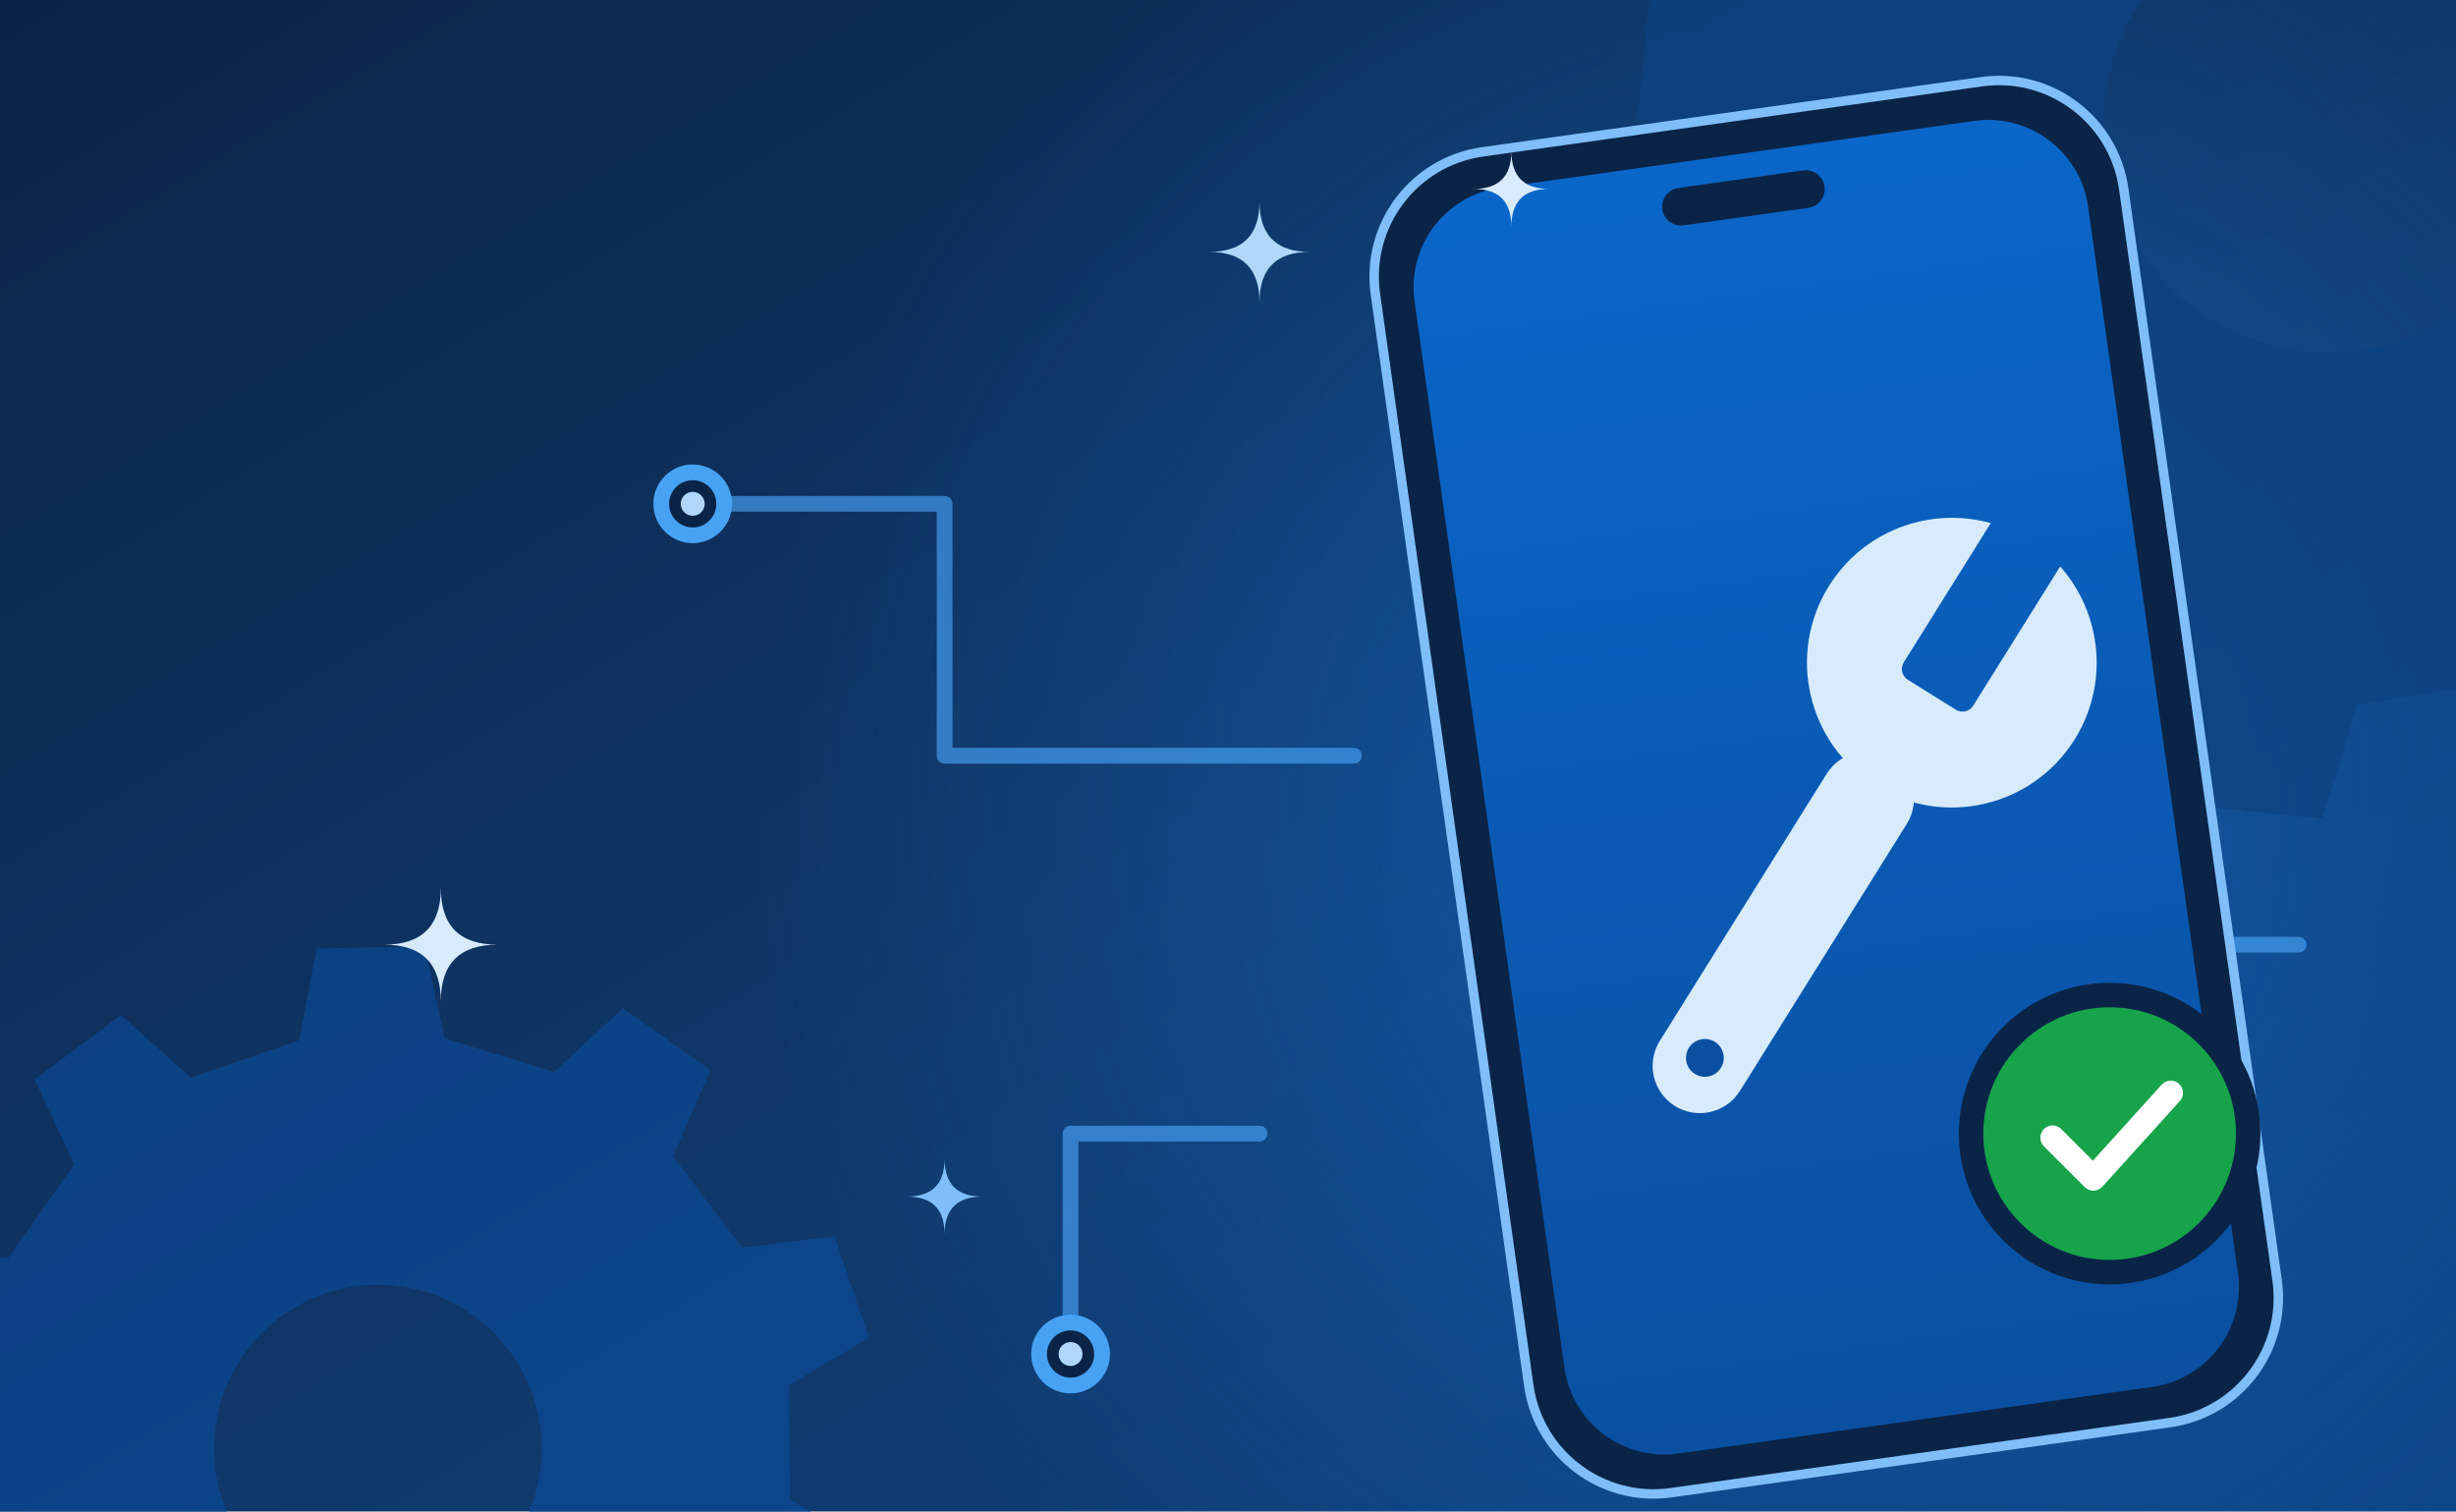
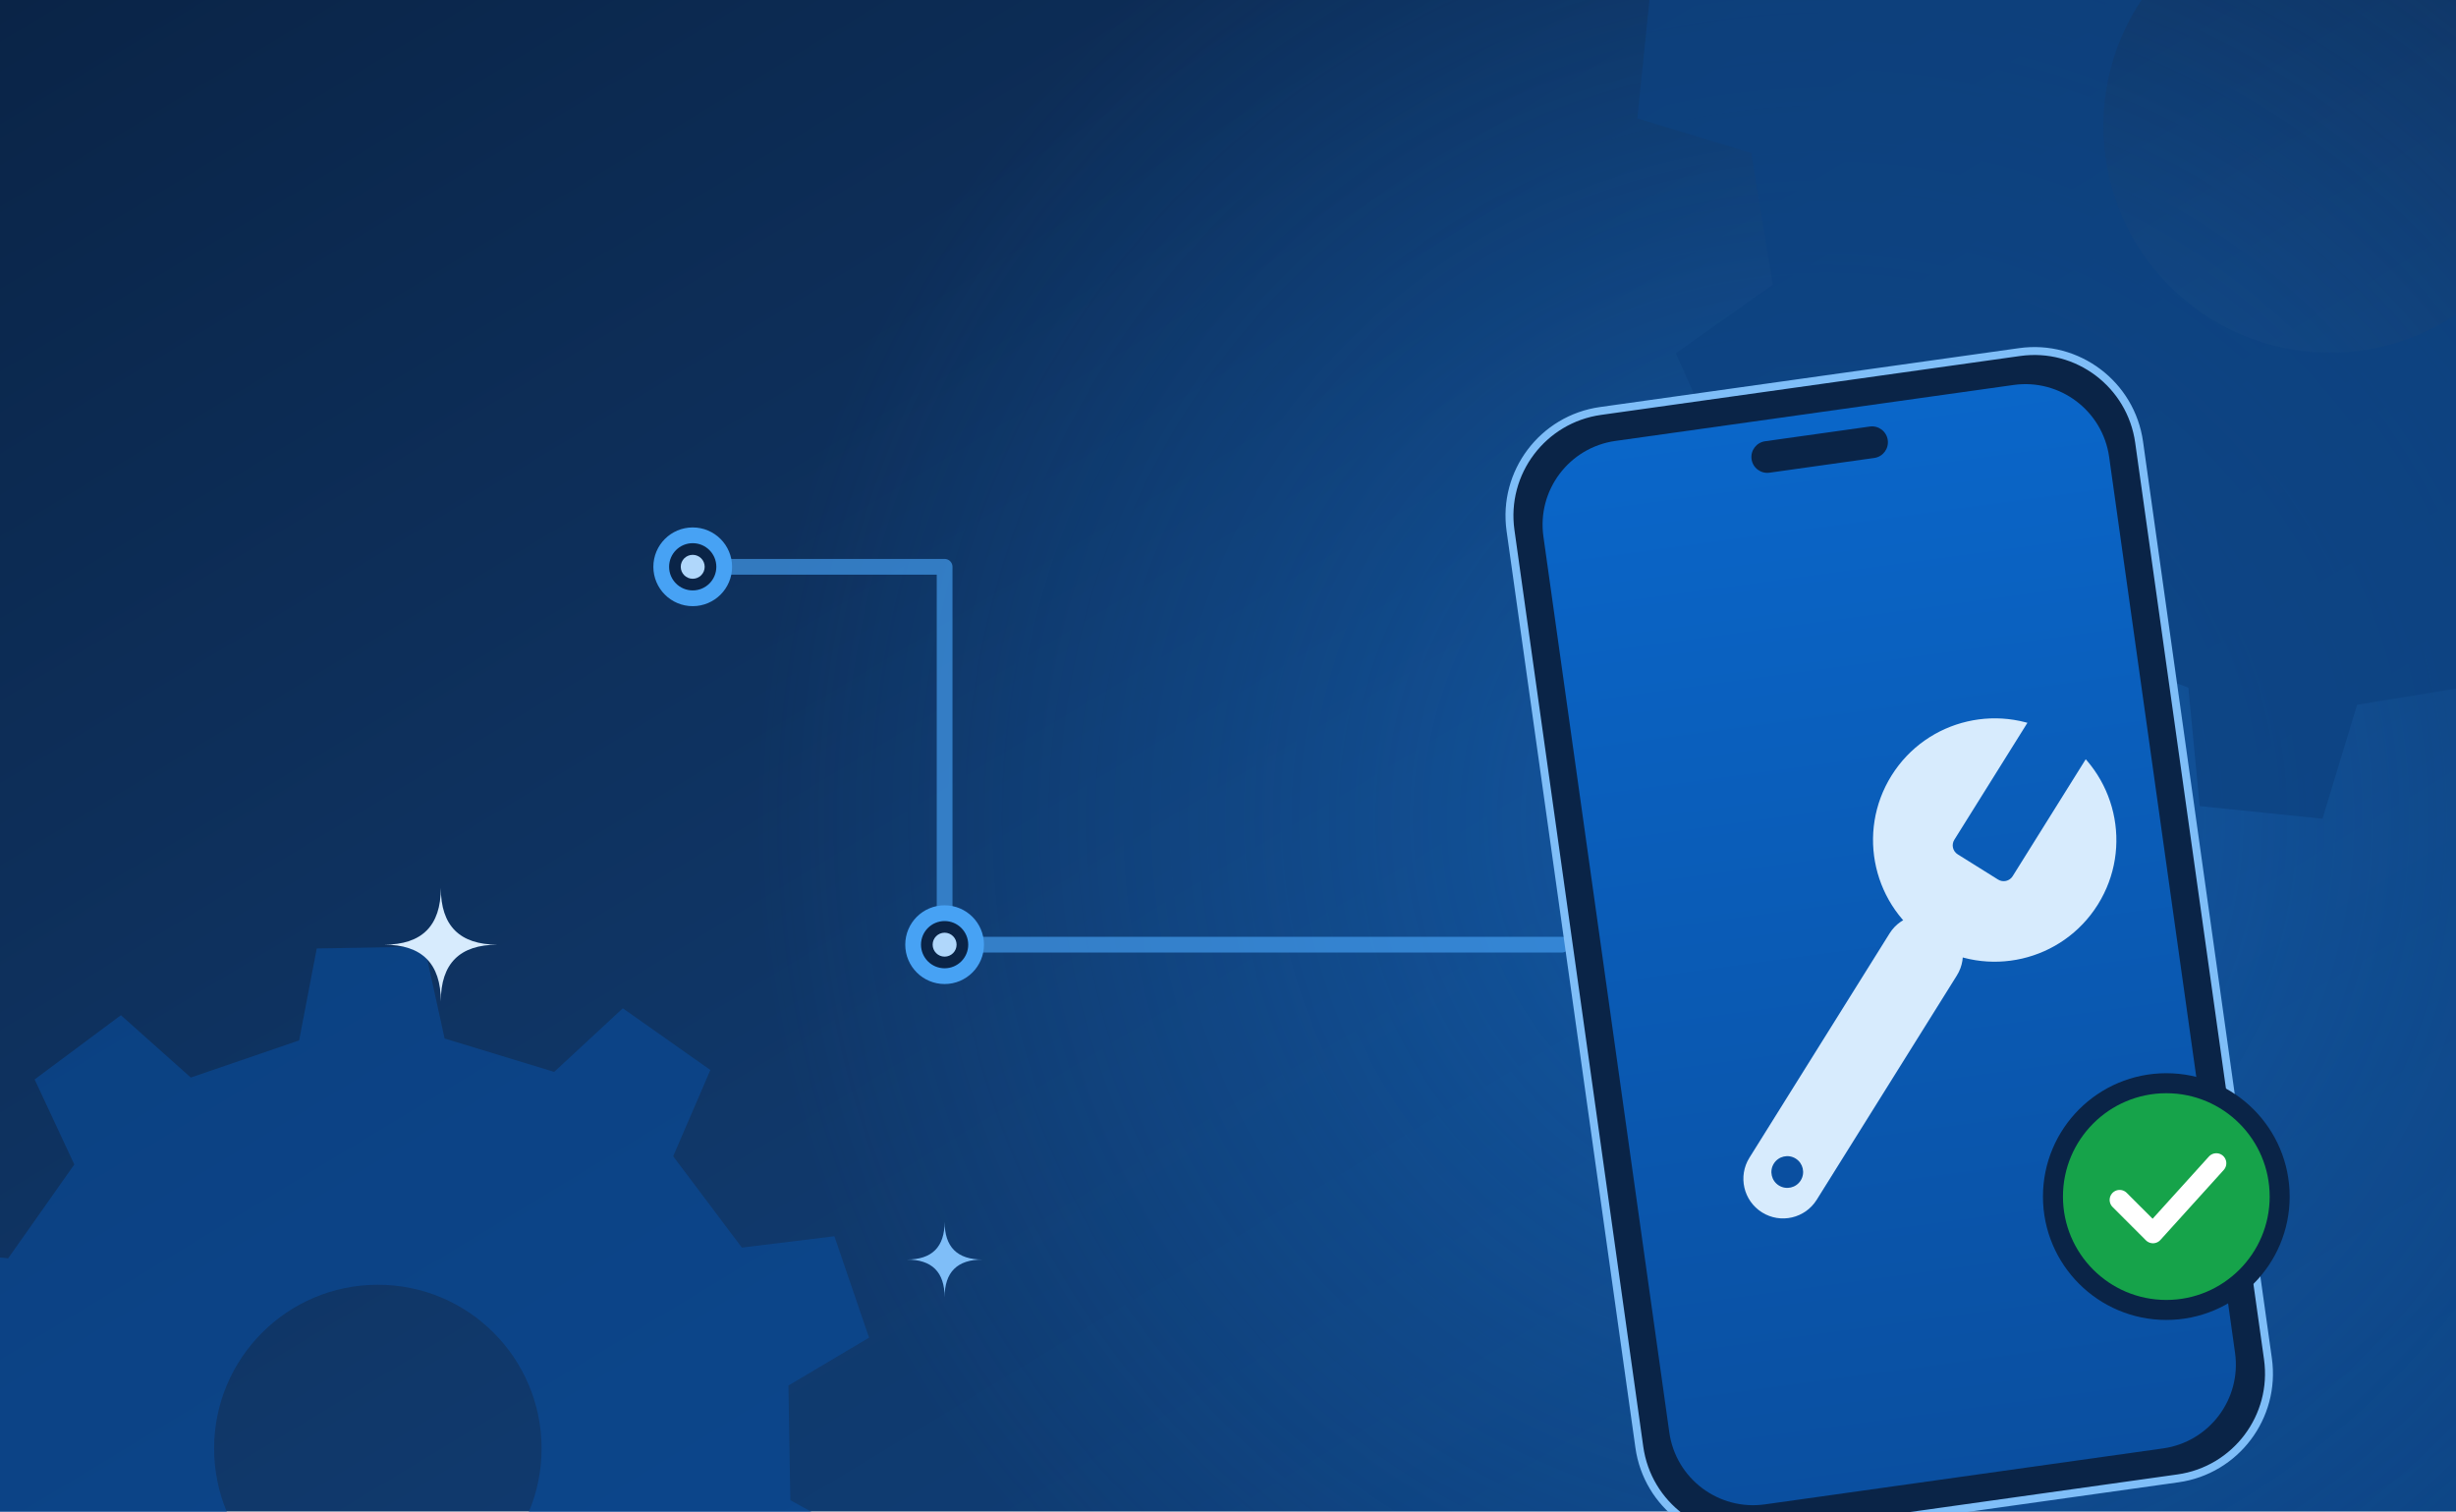
<svg xmlns="http://www.w3.org/2000/svg" width="390" height="240" viewBox="0 0 390 240" fill="none" role="img" aria-label="Ilustrasi Sparein: ponsel diperbaiki dengan kunci inggris">
  <defs>
    <linearGradient id="bg" x1="0" y1="0" x2="1" y2="1">
      <stop offset="0" stop-color="#0A2447" />
      <stop offset="0.55" stop-color="#10386A" />
      <stop offset="1" stop-color="#0D4280" />
    </linearGradient>
    <radialGradient id="glow" cx="0.5" cy="0.5" r="0.5">
      <stop offset="0" stop-color="#1581EE" stop-opacity="0.45" />
      <stop offset="1" stop-color="#1581EE" stop-opacity="0" />
    </radialGradient>
    <linearGradient id="screen" x1="0" y1="0" x2="0" y2="1">
      <stop offset="0" stop-color="#0A66C9" />
      <stop offset="1" stop-color="#0A4FA0" />
    </linearGradient>
    <linearGradient id="fade" x1="0" y1="0" x2="0" y2="1">
      <stop offset="0" stop-color="#0A2447" stop-opacity="0" />
      <stop offset="1" stop-color="#0A2447" stop-opacity="0.9" />
    </linearGradient>
    <mask id="wrenchMask">
      <rect x="-100" y="-120" width="200" height="260" fill="#fff" />
      <rect x="-13" y="-120" width="26" height="62" rx="4" fill="#000" />
    </mask>
  </defs>
  <rect width="390" height="240" fill="url(#bg)" />
  <circle cx="290" cy="130" r="170" fill="url(#glow)" />
  <path d="M461.9 15.7 L480.0 21.2 L478.0 40.7 L459.2 42.5 L451.7 62.2 L464.7 76.0 L453.2 91.9 L436.0 84.1 L419.7 97.4 L423.9 115.9 L406.1 123.9 L395.2 108.5 L374.3 111.9 L368.8 130.0 L349.3 128.0 L347.5 109.2 L327.8 101.7 L314.0 114.7 L298.1 103.2 L305.9 86.0 L292.6 69.7 L274.1 73.9 L266.1 56.1 L281.5 45.2 L278.1 24.3 L260.0 18.8 L262.0 -0.7 L280.8 -2.5 L288.3 -22.2 L275.3 -36.0 L286.8 -51.9 L304.0 -44.1 L320.3 -57.4 L316.1 -75.9 L333.9 -83.9 L344.8 -68.5 L365.7 -71.9 L371.2 -90.0 L390.7 -88.0 L392.5 -69.2 L412.2 -61.7 L426.0 -74.7 L441.9 -63.2 L434.1 -46.0 L447.4 -29.7 L465.9 -33.9 L473.9 -16.1 L458.5 -5.2Z M406.0 20.0 A36 36 0 1 0 334.0 20.0 A36 36 0 1 0 406.0 20.0Z" fill="#0D4280" fill-opacity="0.75" fill-rule="evenodd" />
  <path d="M125.5 238.2 L138.5 245.4 L133.5 261.7 L118.7 260.2 L108.2 275.1 L114.5 288.6 L100.8 298.8 L89.7 288.9 L72.5 294.8 L69.7 309.4 L52.6 309.7 L49.4 295.1 L32.0 289.8 L21.1 299.9 L7.2 290.1 L13.1 276.4 L2.2 261.9 L-12.5 263.7 L-18.0 247.6 L-5.2 240.0 L-5.5 221.8 L-18.5 214.6 L-13.5 198.3 L1.3 199.8 L11.8 184.9 L5.5 171.4 L19.2 161.2 L30.3 171.1 L47.5 165.2 L50.3 150.6 L67.4 150.3 L70.6 164.9 L88.0 170.2 L98.9 160.1 L112.8 169.9 L106.9 183.6 L117.8 198.1 L132.5 196.3 L138.0 212.4 L125.2 220.0Z M86.0 230.0 A26 26 0 1 0 34.0 230.0 A26 26 0 1 0 86.0 230.0Z" fill="#0A4FA0" fill-opacity="0.55" fill-rule="evenodd" />
  <g stroke="#47A2F4" stroke-opacity="0.65" stroke-width="2.5" stroke-linecap="round" stroke-linejoin="round">
-     <path d="M215 120 H150 V80 H110" />
-     <path d="M365 150 H330 V190 H300" />
-     <path d="M200 180 H170 V215" />
+     <path d="M248 150 H150 V90 H110" />
  </g>
-   <circle cx="110" cy="80" r="5" fill="#0A2447" stroke="#47A2F4" stroke-width="2.5" />
-   <circle cx="110" cy="80" r="1.9" fill="#B0D7FB" />
-   <circle cx="300" cy="190" r="5" fill="#0A2447" stroke="#47A2F4" stroke-width="2.5" />
-   <circle cx="300" cy="190" r="1.9" fill="#B0D7FB" />
-   <circle cx="170" cy="215" r="5" fill="#0A2447" stroke="#47A2F4" stroke-width="2.5" />
-   <circle cx="170" cy="215" r="1.9" fill="#B0D7FB" />
-   <g transform="translate(290 125) rotate(-8) scale(0.5)">
+   <circle cx="110" cy="90" r="5" fill="#0A2447" stroke="#47A2F4" stroke-width="2.5" />
+   <circle cx="110" cy="90" r="1.9" fill="#B0D7FB" />
+   <circle cx="150" cy="150" r="5" fill="#0A2447" stroke="#47A2F4" stroke-width="2.5" />
+   <circle cx="150" cy="150" r="1.9" fill="#B0D7FB" />
+   <g transform="translate(300 150) rotate(-8) scale(0.42)">
    <rect x="-120.0" y="-215.0" width="240" height="430" rx="40" fill="#0A2447" stroke="#7FBEF8" stroke-width="3" />
    <rect x="-108.0" y="-203.0" width="216" height="406" rx="32" fill="url(#screen)" />
    <rect x="-26" y="-195.0" width="52" height="12" rx="6" fill="#0A2447" />
    <g transform="translate(0 20) rotate(40)">
      <g transform="scale(1.0)">
        <g mask="url(#wrenchMask)">
          <circle cx="0" cy="-70" r="46" fill="#D7EBFD" />
        </g>
        <rect x="-15" y="-34" width="30" height="130" rx="15" fill="#D7EBFD" />
        <circle cx="0" cy="78" r="6" fill="#0A4FA0" />
      </g>
    </g>
  </g>
-   <g transform="translate(335 180) scale(0.6470588)">
+   <g transform="translate(344 190) scale(0.5294118)">
    <circle r="34" fill="#16A34A" stroke="#0A2447" stroke-width="6" />
    <path d="M-14 1 L-4 11 L15 -10" fill="none" stroke="#fff" stroke-width="6" stroke-linecap="round" stroke-linejoin="round" />
  </g>
  <path d="M70 141 Q70 150 79 150 Q70 150 70 159 Q70 150 61 150 Q70 150 70 141Z" fill="#D7EBFD" />
-   <path d="M200 32 Q200 40 208 40 Q200 40 200 48 Q200 40 192 40 Q200 40 200 32Z" fill="#B0D7FB" />
-   <path d="M150 184 Q150 190 156 190 Q150 190 150 196 Q150 190 144 190 Q150 190 150 184Z" fill="#7FBEF8" />
-   <path d="M240 24 Q240 30 246 30 Q240 30 240 36 Q240 30 234 30 Q240 30 240 24Z" fill="#D7EBFD" />
+   <path d="M150 194 Q150 200 156 200 Q150 200 150 206 Q150 200 144 200 Q150 200 150 194Z" fill="#7FBEF8" />
</svg>
